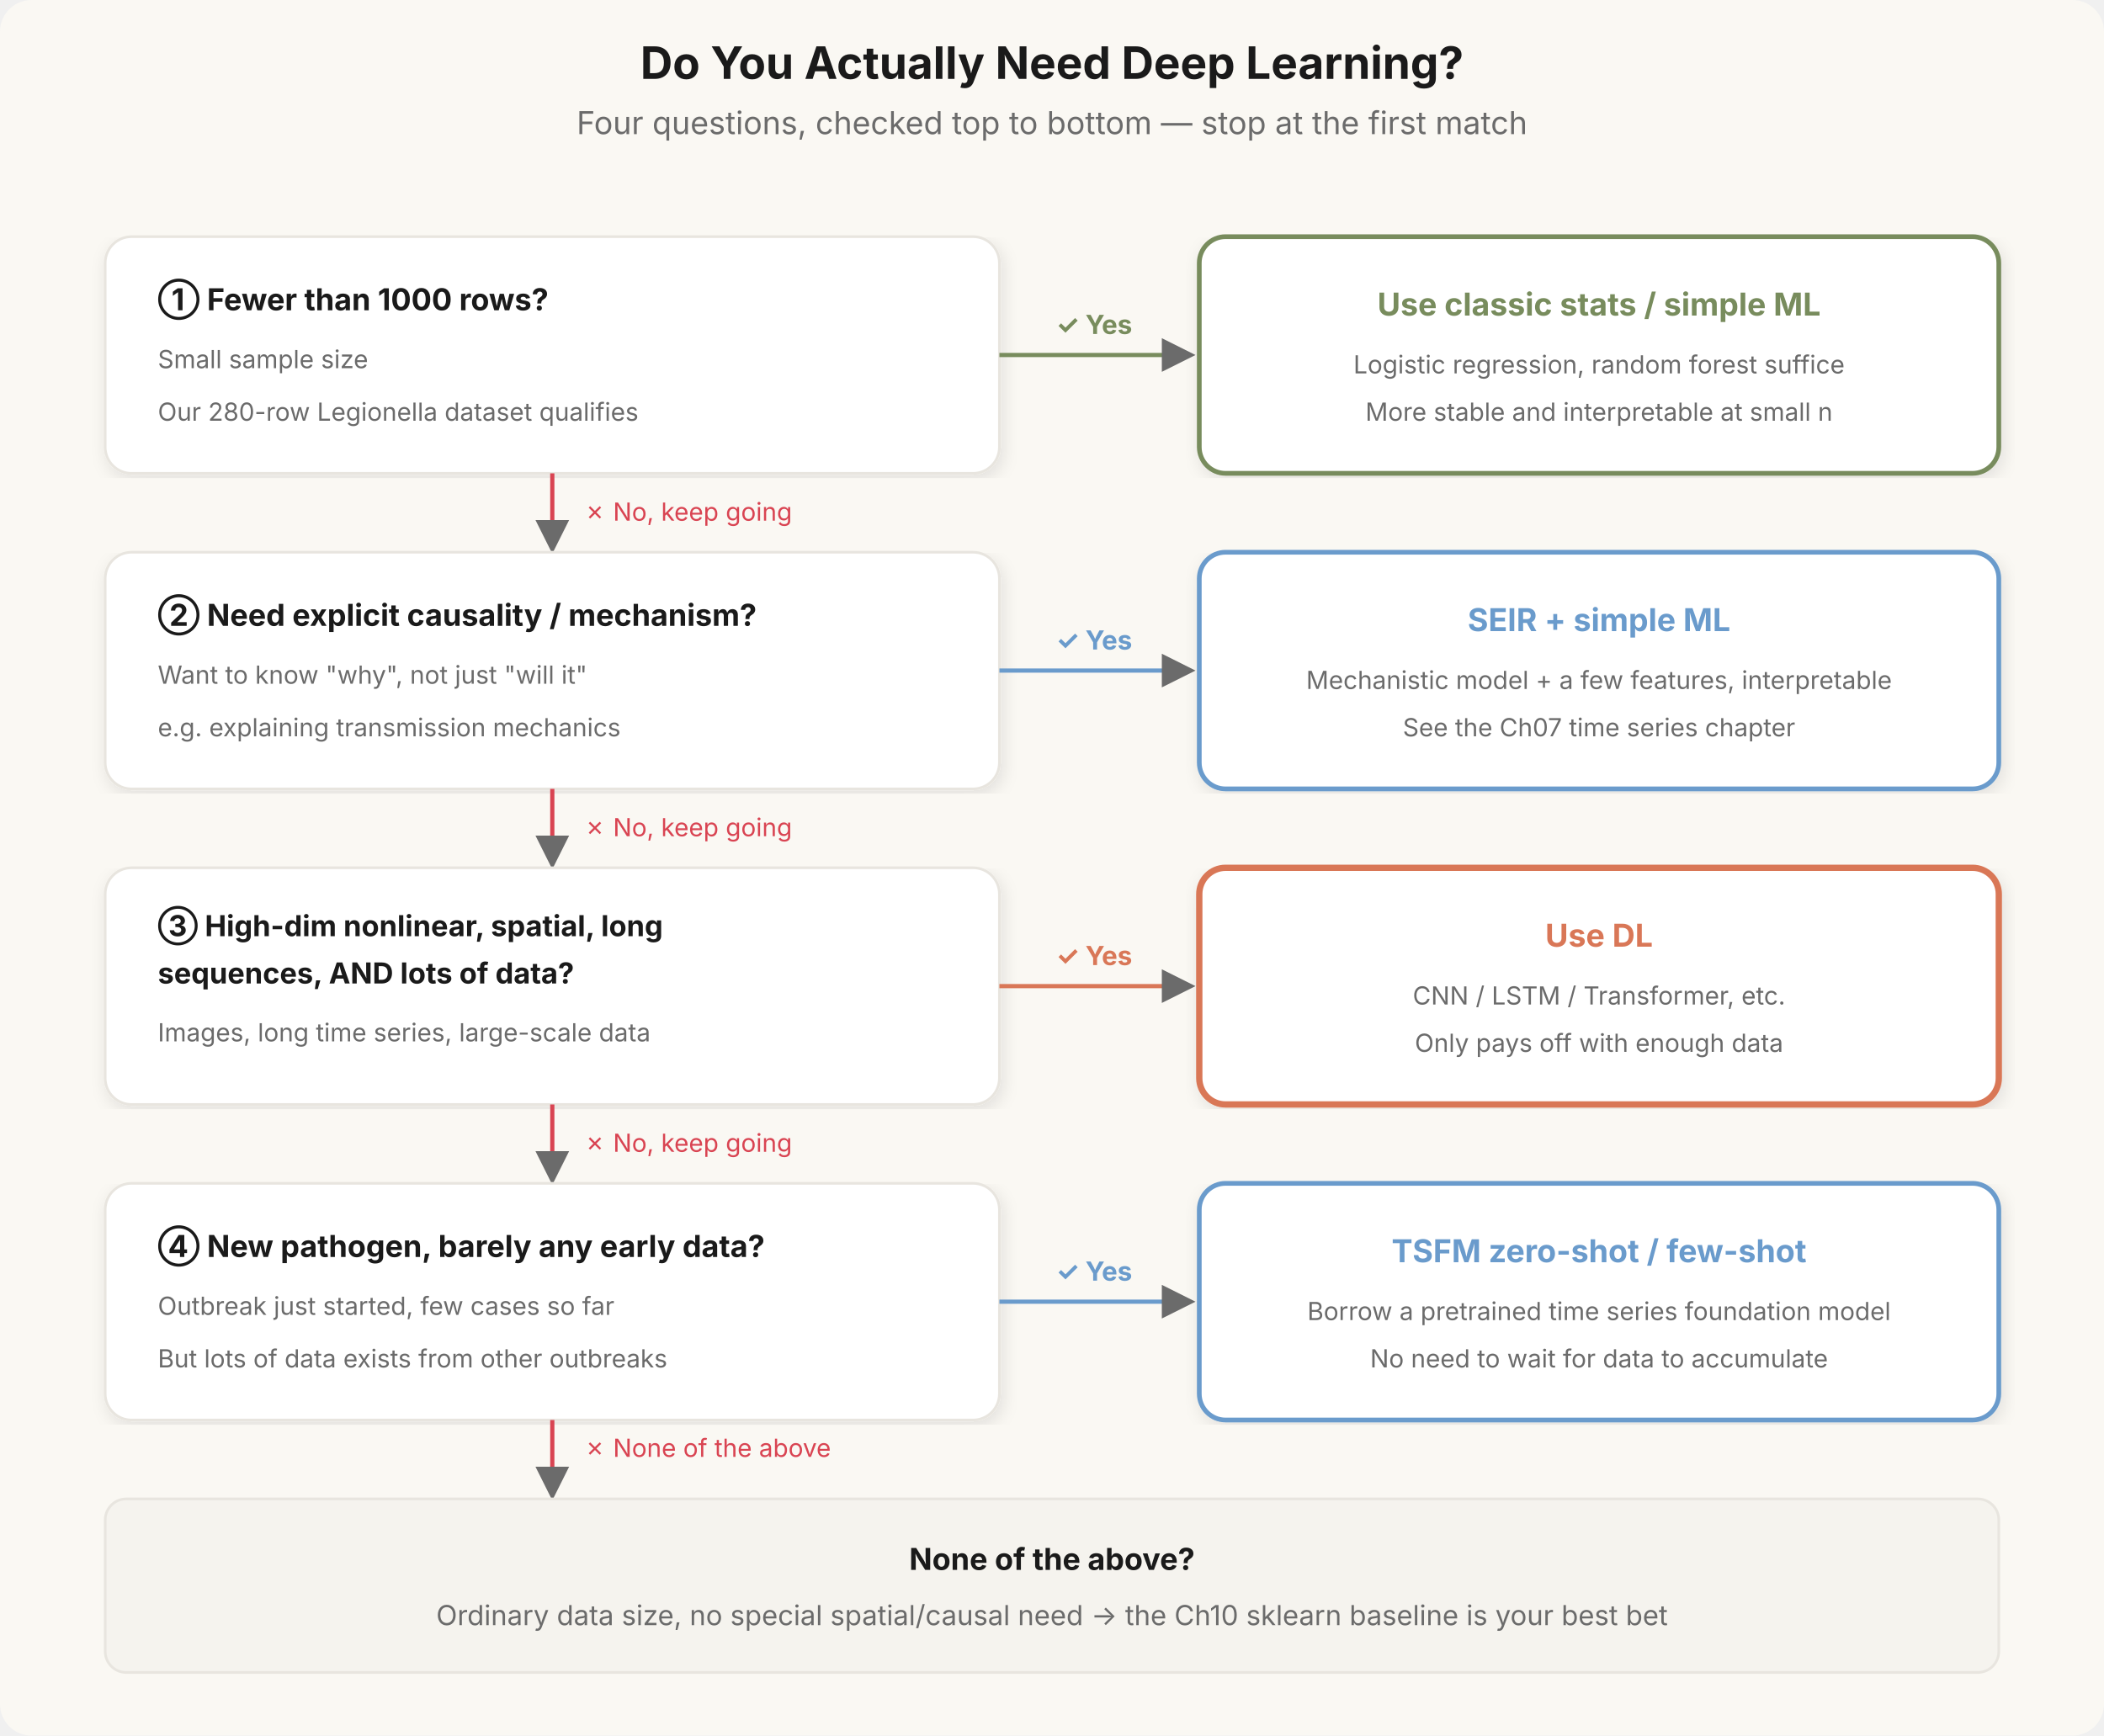
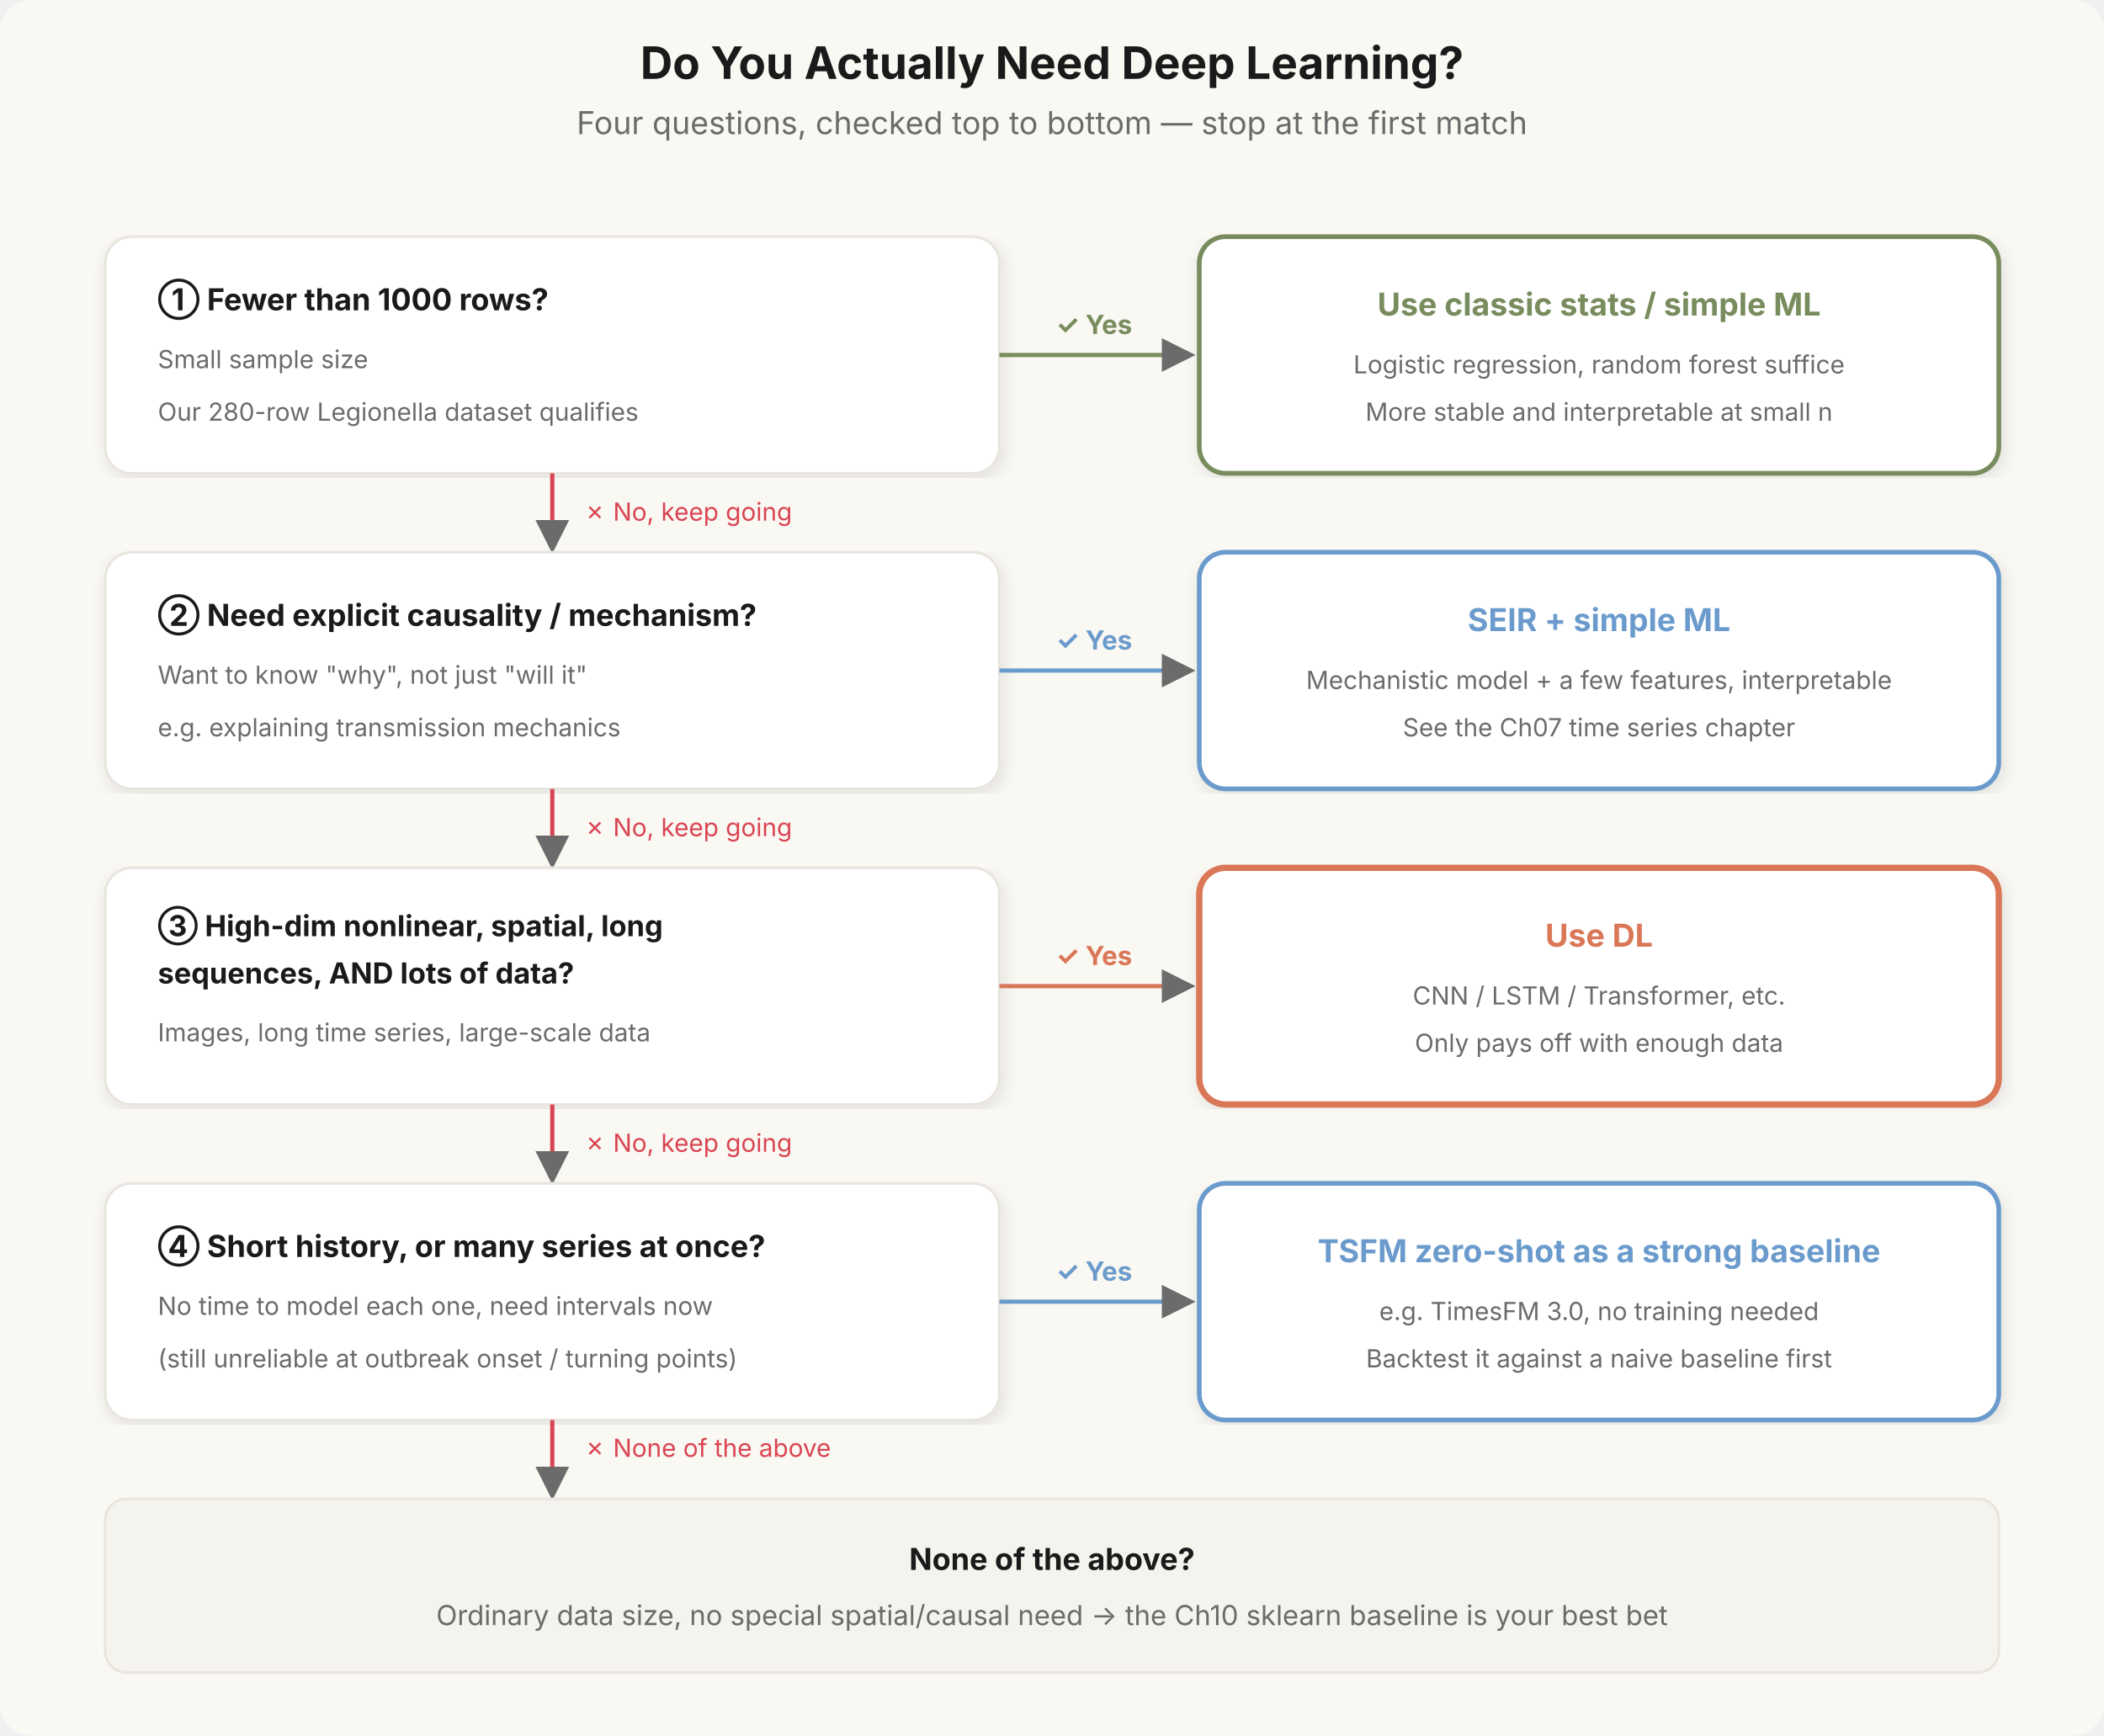
<svg xmlns="http://www.w3.org/2000/svg" viewBox="0 0 800 660" font-family="system-ui, -apple-system, sans-serif">
  <defs>
    <filter id="shadow" x="-2%" y="-2%" width="104%" height="104%">
      <feDropShadow dx="1" dy="2" stdDeviation="3" flood-opacity="0.1" />
    </filter>
    <marker id="ar" viewBox="0 0 10 10" refX="8" refY="5" markerWidth="8" markerHeight="8" orient="auto">
      <path d="M0 0 L10 5 L0 10 z" fill="#6B6B6B" />
    </marker>
  </defs>
  <rect width="800" height="660" fill="#FAF8F3" rx="12" />
  <text x="400" y="30" text-anchor="middle" font-size="17" font-weight="bold" fill="#1A1A1A">Do You Actually Need Deep Learning?</text>
  <text x="400" y="51" text-anchor="middle" font-size="12" fill="#6B6B6B">Four questions, checked top to bottom — stop at the first match</text>
  <g filter="url(#shadow)">
    <rect x="40" y="90" width="340" height="90" rx="10" fill="#FFFFFF" stroke="#E8E5DF" />
  </g>
  <text x="60" y="118" font-size="11.5" font-weight="bold" fill="#1A1A1A">① Fewer than 1000 rows?</text>
  <text x="60" y="140" font-size="9.5" fill="#6B6B6B">Small sample size</text>
  <text x="60" y="160" font-size="9.5" fill="#6B6B6B">Our 280-row Legionella dataset qualifies</text>
  <line x1="380" y1="135" x2="452" y2="135" stroke="#788C5D" stroke-width="1.6" marker-end="url(#ar)" />
  <text x="416" y="127" text-anchor="middle" font-size="10" font-weight="bold" fill="#788C5D">✓ Yes</text>
  <g filter="url(#shadow)">
    <rect x="456" y="90" width="304" height="90" rx="10" fill="#FFFFFF" stroke="#788C5D" stroke-width="1.8" />
  </g>
  <text x="608" y="120" text-anchor="middle" font-size="12" font-weight="bold" fill="#788C5D">Use classic stats / simple ML</text>
  <text x="608" y="142" text-anchor="middle" font-size="9.5" fill="#6B6B6B">Logistic regression, random forest suffice</text>
  <text x="608" y="160" text-anchor="middle" font-size="9.5" fill="#6B6B6B">More stable and interpretable at small n</text>
  <line x1="210" y1="180" x2="210" y2="208" stroke="#D94452" stroke-width="1.6" marker-end="url(#ar)" />
  <text x="222" y="198" text-anchor="start" font-size="9.5" fill="#D94452">✗ No, keep going</text>
  <g filter="url(#shadow)">
    <rect x="40" y="210" width="340" height="90" rx="10" fill="#FFFFFF" stroke="#E8E5DF" />
  </g>
  <text x="60" y="238" font-size="11.5" font-weight="bold" fill="#1A1A1A">② Need explicit causality / mechanism?</text>
  <text x="60" y="260" font-size="9.5" fill="#6B6B6B">Want to know "why", not just "will it"</text>
  <text x="60" y="280" font-size="9.5" fill="#6B6B6B">e.g. explaining transmission mechanics</text>
  <line x1="380" y1="255" x2="452" y2="255" stroke="#6A9BCC" stroke-width="1.6" marker-end="url(#ar)" />
  <text x="416" y="247" text-anchor="middle" font-size="10" font-weight="bold" fill="#6A9BCC">✓ Yes</text>
  <g filter="url(#shadow)">
    <rect x="456" y="210" width="304" height="90" rx="10" fill="#FFFFFF" stroke="#6A9BCC" stroke-width="1.8" />
  </g>
  <text x="608" y="240" text-anchor="middle" font-size="12" font-weight="bold" fill="#6A9BCC">SEIR + simple ML</text>
  <text x="608" y="262" text-anchor="middle" font-size="9.5" fill="#6B6B6B">Mechanistic model + a few features, interpretable</text>
  <text x="608" y="280" text-anchor="middle" font-size="9.5" fill="#6B6B6B">See the Ch07 time series chapter</text>
  <line x1="210" y1="300" x2="210" y2="328" stroke="#D94452" stroke-width="1.6" marker-end="url(#ar)" />
  <text x="222" y="318" text-anchor="start" font-size="9.5" fill="#D94452">✗ No, keep going</text>
  <g filter="url(#shadow)">
    <rect x="40" y="330" width="340" height="90" rx="10" fill="#FFFFFF" stroke="#E8E5DF" />
  </g>
  <text x="60" y="356" font-size="11" font-weight="bold" fill="#1A1A1A">③ High-dim nonlinear, spatial, long</text>
  <text x="60" y="374" font-size="11" font-weight="bold" fill="#1A1A1A">　sequences, AND lots of data?</text>
  <text x="60" y="396" font-size="9.5" fill="#6B6B6B">Images, long time series, large-scale data</text>
  <line x1="380" y1="375" x2="452" y2="375" stroke="#D97757" stroke-width="1.6" marker-end="url(#ar)" />
  <text x="416" y="367" text-anchor="middle" font-size="10" font-weight="bold" fill="#D97757">✓ Yes</text>
  <g filter="url(#shadow)">
    <rect x="456" y="330" width="304" height="90" rx="10" fill="#FFFFFF" stroke="#D97757" stroke-width="2.4" />
  </g>
  <text x="608" y="360" text-anchor="middle" font-size="12" font-weight="bold" fill="#D97757">Use DL</text>
  <text x="608" y="382" text-anchor="middle" font-size="9.5" fill="#6B6B6B">CNN / LSTM / Transformer, etc.</text>
  <text x="608" y="400" text-anchor="middle" font-size="9.5" fill="#6B6B6B">Only pays off with enough data</text>
  <line x1="210" y1="420" x2="210" y2="448" stroke="#D94452" stroke-width="1.6" marker-end="url(#ar)" />
  <text x="222" y="438" text-anchor="start" font-size="9.5" fill="#D94452">✗ No, keep going</text>
  <g filter="url(#shadow)">
    <rect x="40" y="450" width="340" height="90" rx="10" fill="#FFFFFF" stroke="#E8E5DF" />
  </g>
-   <text x="60" y="478" font-size="11.5" font-weight="bold" fill="#1A1A1A">④ New pathogen, barely any early data?</text>
-   <text x="60" y="500" font-size="9.5" fill="#6B6B6B">Outbreak just started, few cases so far</text>
-   <text x="60" y="520" font-size="9.5" fill="#6B6B6B">But lots of data exists from other outbreaks</text>
+   <text x="60" y="478" font-size="11.5" font-weight="bold" fill="#1A1A1A">④ Short history, or many series at once?</text>
+   <text x="60" y="500" font-size="9.5" fill="#6B6B6B">No time to model each one, need intervals now</text>
+   <text x="60" y="520" font-size="9.5" fill="#6B6B6B">(still unreliable at outbreak onset / turning points)</text>
  <line x1="380" y1="495" x2="452" y2="495" stroke="#6A9BCC" stroke-width="1.6" marker-end="url(#ar)" />
  <text x="416" y="487" text-anchor="middle" font-size="10" font-weight="bold" fill="#6A9BCC">✓ Yes</text>
  <g filter="url(#shadow)">
    <rect x="456" y="450" width="304" height="90" rx="10" fill="#FFFFFF" stroke="#6A9BCC" stroke-width="1.8" />
  </g>
-   <text x="608" y="480" text-anchor="middle" font-size="12" font-weight="bold" fill="#6A9BCC">TSFM zero-shot / few-shot</text>
-   <text x="608" y="502" text-anchor="middle" font-size="9.5" fill="#6B6B6B">Borrow a pretrained time series foundation model</text>
-   <text x="608" y="520" text-anchor="middle" font-size="9.5" fill="#6B6B6B">No need to wait for data to accumulate</text>
+   <text x="608" y="480" text-anchor="middle" font-size="12" font-weight="bold" fill="#6A9BCC">TSFM zero-shot as a strong baseline</text>
+   <text x="608" y="502" text-anchor="middle" font-size="9.5" fill="#6B6B6B">e.g. TimesFM 3.0, no training needed</text>
+   <text x="608" y="520" text-anchor="middle" font-size="9.5" fill="#6B6B6B">Backtest it against a naive baseline first</text>
  <line x1="210" y1="540" x2="210" y2="568" stroke="#D94452" stroke-width="1.6" marker-end="url(#ar)" />
  <text x="222" y="554" text-anchor="start" font-size="9.5" fill="#D94452">✗ None of the above</text>
  <rect x="40" y="570" width="720" height="66" rx="8" fill="#F5F3EE" stroke="#E8E5DF" />
  <text x="400" y="597" text-anchor="middle" font-size="11.5" font-weight="bold" fill="#1A1A1A">None of the above?</text>
  <text x="400" y="618" text-anchor="middle" font-size="10.5" fill="#6B6B6B">Ordinary data size, no special spatial/causal need → the Ch10 sklearn baseline is your best bet</text>
</svg>
